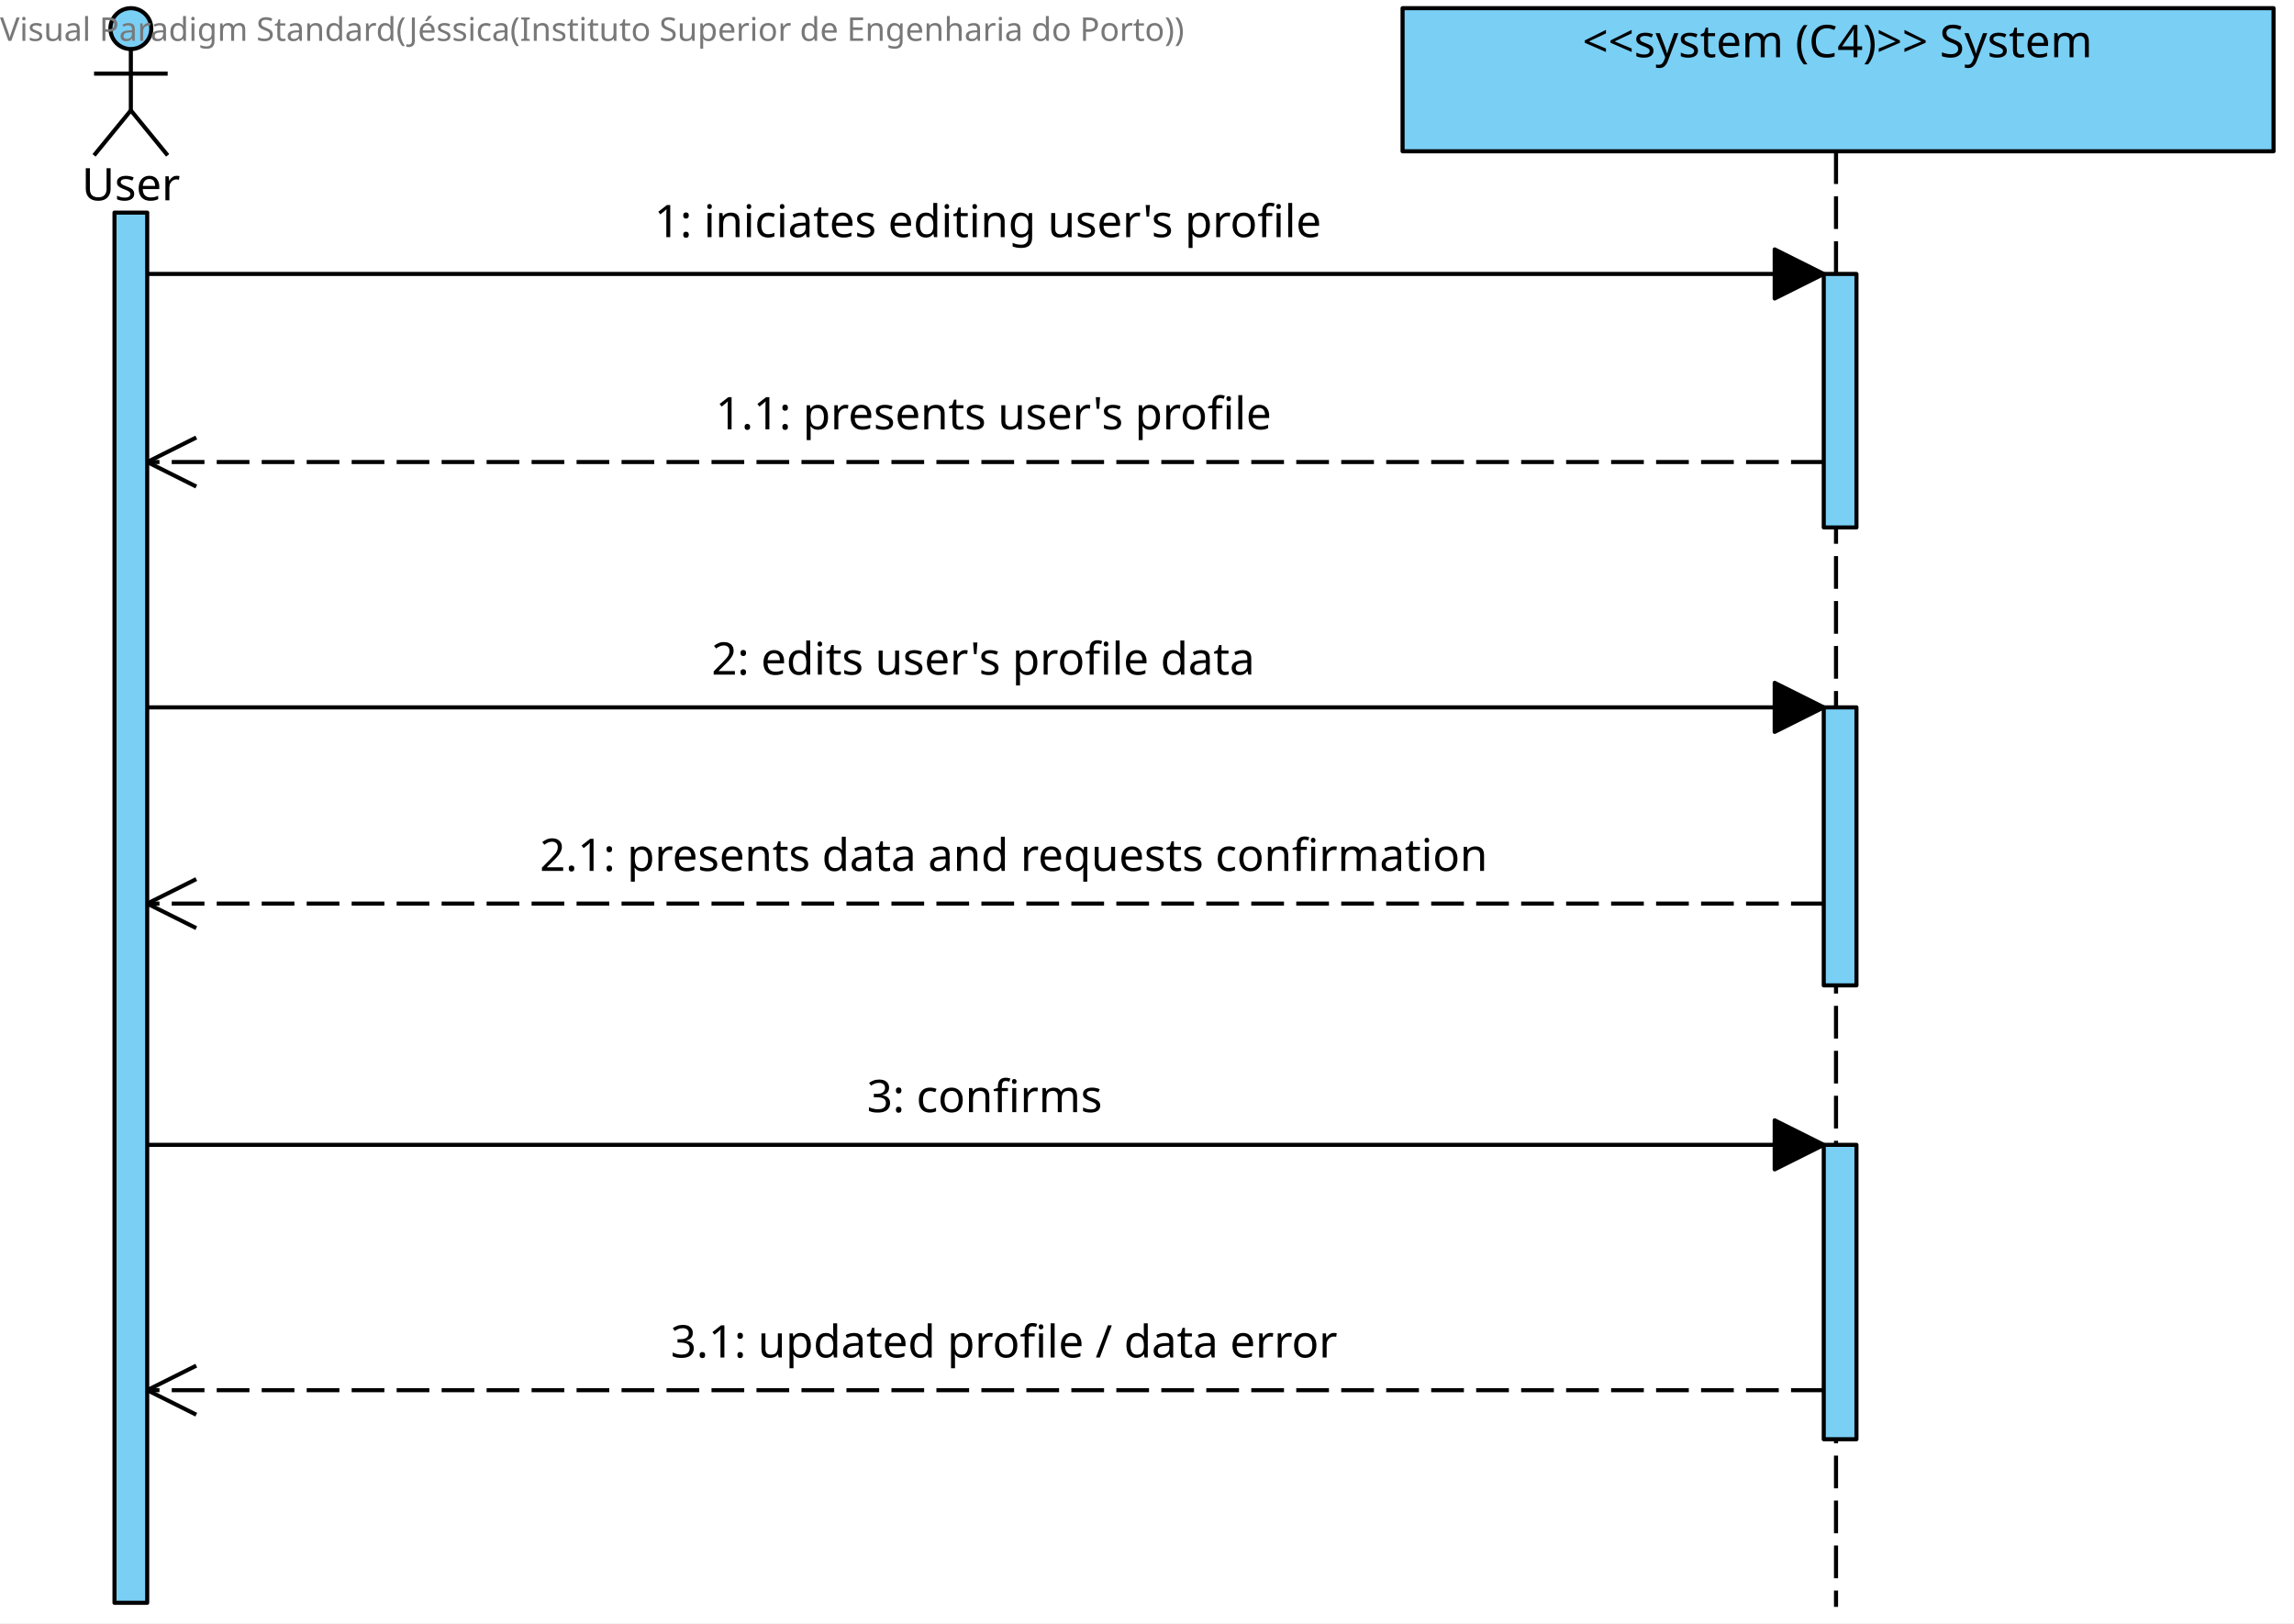
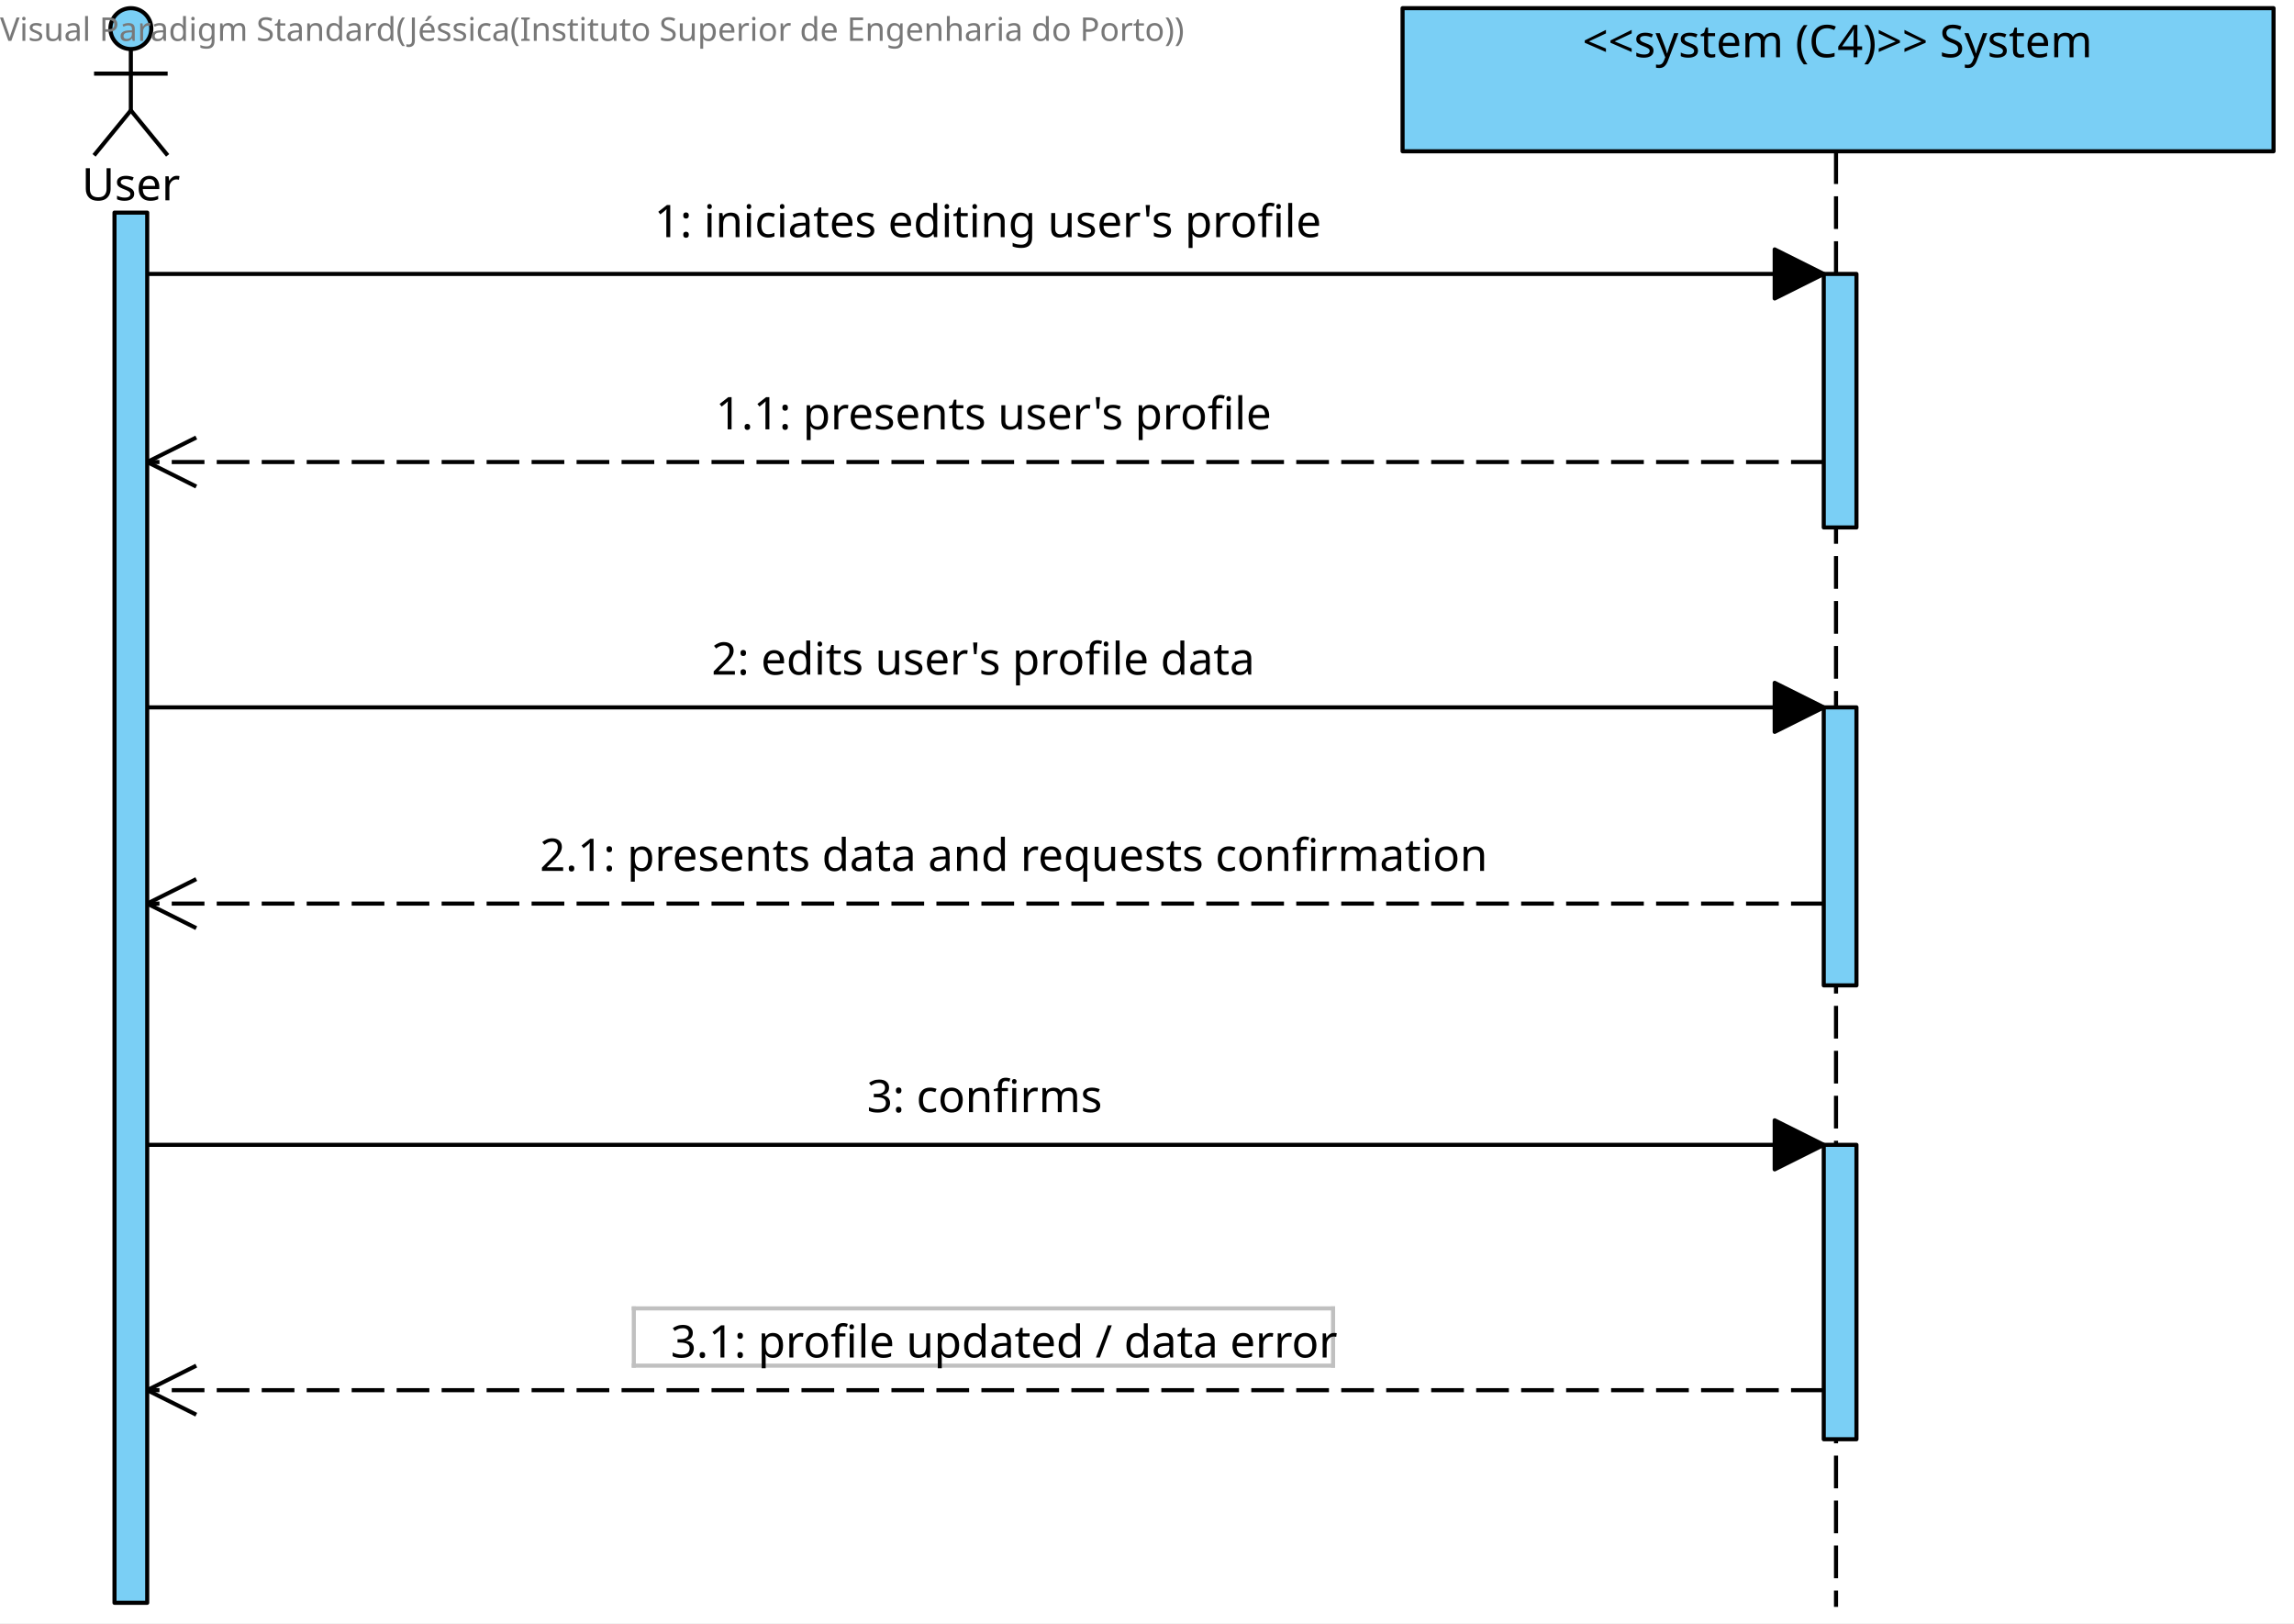
<svg xmlns="http://www.w3.org/2000/svg" fill-opacity="0" color-rendering="auto" color-interpolation="auto" text-rendering="auto" stroke="rgb(0,0,0)" stroke-linecap="square" width="561" stroke-miterlimit="10" shape-rendering="auto" stroke-opacity="0" fill="rgb(0,0,0)" stroke-dasharray="none" font-weight="normal" stroke-width="1" height="397" font-family="'Dialog'" font-style="normal" stroke-linejoin="miter" font-size="12px" stroke-dashoffset="0" image-rendering="auto">
  <defs id="genericDefs" />
  <g>
    <defs id="defs1">
      <clipPath clipPathUnits="userSpaceOnUse" id="clipPath1">
        <path d="M-7 -7 L225 -7 L225 402 L-7 402 L-7 -7 Z" />
      </clipPath>
      <clipPath clipPathUnits="userSpaceOnUse" id="clipPath2">
        <path d="M-7 -7 L71 -7 L71 402 L-7 402 L-7 -7 Z" />
      </clipPath>
      <clipPath clipPathUnits="userSpaceOnUse" id="clipPath3">
        <path d="M-7 -7 L19 -7 L19 73 L-7 73 L-7 -7 Z" />
      </clipPath>
      <clipPath clipPathUnits="userSpaceOnUse" id="clipPath4">
        <path d="M-7 -7 L19 -7 L19 79 L-7 79 L-7 -7 Z" />
      </clipPath>
      <clipPath clipPathUnits="userSpaceOnUse" id="clipPath5">
        <path d="M-7 -7 L19 -7 L19 83 L-7 83 L-7 -7 Z" />
      </clipPath>
      <clipPath clipPathUnits="userSpaceOnUse" id="clipPath6">
-         <path d="M-44 -15 L88 -15 L88 30 L-44 30 L-44 -15 Z" />
+         <path d="M-214 -15 L428 -15 L428 30 L-214 30 L-214 -15 Z" />
      </clipPath>
      <clipPath clipPathUnits="userSpaceOnUse" id="clipPath7">
-         <path d="M-214 -15 L428 -15 L428 30 L-214 30 L-214 -15 Z" />
+         <path d="M-44 -15 L88 -15 L88 30 L-44 30 L-44 -15 Z" />
      </clipPath>
      <clipPath clipPathUnits="userSpaceOnUse" id="clipPath8">
        <path d="M0 0 L514 0 L514 104 L0 104 L0 0 Z" />
      </clipPath>
      <clipPath clipPathUnits="userSpaceOnUse" id="clipPath9">
        <path d="M68 20 L68 35 L24 35 L24 20 ZM337 29 L337 44 L164 44 L164 29 ZM328 76 L328 91 L179 91 L179 76 ZM0 0 L0 104 L514 104 L514 0 Z" />
      </clipPath>
      <clipPath clipPathUnits="userSpaceOnUse" id="clipPath10">
        <path d="M328 30 L328 45 L179 45 L179 30 ZM0 0 L0 104 L179 104 L179 90 L325 90 L325 104 L514 104 L514 0 Z" />
      </clipPath>
      <clipPath clipPathUnits="userSpaceOnUse" id="clipPath11">
        <path d="M325 30 L325 45 L179 45 L179 30 ZM374 78 L374 93 L136 93 L136 78 ZM0 0 L0 104 L514 104 L514 0 Z" />
      </clipPath>
      <clipPath clipPathUnits="userSpaceOnUse" id="clipPath12">
        <path d="M374 30 L374 45 L136 45 L136 30 ZM0 0 L0 104 L216 104 L216 89 L290 89 L290 104 L514 104 L514 0 Z" />
      </clipPath>
      <clipPath clipPathUnits="userSpaceOnUse" id="clipPath13">
        <path d="M290 30 L290 45 L216 45 L216 30 ZM0 0 L0 104 L169 104 L169 90 L341 90 L341 104 L514 104 L514 0 Z" />
      </clipPath>
      <clipPath clipPathUnits="userSpaceOnUse" id="clipPath14">
        <path d="M341 30 L341 45 L169 45 L169 30 ZM0 0 L0 104 L514 104 L514 0 Z" />
      </clipPath>
      <clipPath clipPathUnits="userSpaceOnUse" id="clipPath15">
        <path d="M-172 -15 L344 -15 L344 30 L-172 30 L-172 -15 Z" />
      </clipPath>
      <clipPath clipPathUnits="userSpaceOnUse" id="clipPath16">
        <path d="M-74 -15 L148 -15 L148 30 L-74 30 L-74 -15 Z" />
      </clipPath>
      <clipPath clipPathUnits="userSpaceOnUse" id="clipPath17">
        <path d="M-238 -15 L476 -15 L476 30 L-238 30 L-238 -15 Z" />
      </clipPath>
      <clipPath clipPathUnits="userSpaceOnUse" id="clipPath18">
        <path d="M-146 -15 L292 -15 L292 30 L-146 30 L-146 -15 Z" />
      </clipPath>
      <clipPath clipPathUnits="userSpaceOnUse" id="clipPath19">
        <path d="M-149 -15 L298 -15 L298 30 L-149 30 L-149 -15 Z" />
      </clipPath>
      <clipPath clipPathUnits="userSpaceOnUse" id="clipPath20">
        <path d="M-173 -15 L346 -15 L346 30 L-173 30 L-173 -15 Z" />
      </clipPath>
    </defs>
    <g fill="white" text-rendering="geometricPrecision" fill-opacity="1" stroke-opacity="1" stroke="white">
      <rect x="0" width="561" height="397" y="0" stroke="none" />
    </g>
    <g font-size="11px" transform="translate(343,2)" fill-opacity="1" fill="rgb(122,207,245)" text-rendering="geometricPrecision" image-rendering="optimizeQuality" font-family="sans-serif" stroke="rgb(122,207,245)" stroke-opacity="1">
      <rect x="0" width="213" height="35" y="0" clip-path="url(#clipPath1)" stroke="none" />
    </g>
    <g stroke-linecap="butt" font-size="11px" transform="translate(343,2)" fill-opacity="1" fill="black" text-rendering="geometricPrecision" image-rendering="optimizeQuality" font-family="sans-serif" stroke-linejoin="round" stroke="black" stroke-opacity="1" stroke-miterlimit="0">
      <rect fill="none" x="0" width="213" height="35" y="0" clip-path="url(#clipPath1)" />
      <line clip-path="url(#clipPath1)" fill="none" x1="106" x2="106" y1="35" y2="391" stroke-linejoin="bevel" stroke-dasharray="8,3" />
    </g>
    <g font-size="11px" transform="translate(2,2)" fill-opacity="1" fill="rgb(122,207,245)" text-rendering="geometricPrecision" image-rendering="optimizeQuality" font-family="sans-serif" stroke="rgb(122,207,245)" stroke-opacity="1">
      <circle r="5" clip-path="url(#clipPath2)" cx="30" cy="5" stroke="none" />
      <rect x="26" width="8" height="340" y="50" clip-path="url(#clipPath2)" stroke="none" />
    </g>
    <g stroke-linecap="butt" font-size="11px" transform="translate(2,2)" fill-opacity="1" fill="black" text-rendering="geometricPrecision" image-rendering="optimizeQuality" font-family="sans-serif" stroke-linejoin="round" stroke="black" stroke-opacity="1" stroke-miterlimit="0">
      <circle fill="none" r="5" clip-path="url(#clipPath2)" cx="30" cy="5" />
      <rect fill="none" x="26" width="8" height="340" y="50" clip-path="url(#clipPath2)" />
      <line y2="25" fill="none" x1="30" clip-path="url(#clipPath2)" x2="30" y1="10" />
      <line y2="36" fill="none" x1="30" clip-path="url(#clipPath2)" x2="21" y1="25" />
      <line y2="36" fill="none" x1="30" clip-path="url(#clipPath2)" x2="39" y1="25" />
      <line y2="16" fill="none" x1="21" clip-path="url(#clipPath2)" x2="39" y1="16" />
    </g>
    <g font-size="11px" transform="translate(446,67)" fill-opacity="1" fill="rgb(122,207,245)" text-rendering="geometricPrecision" image-rendering="optimizeQuality" font-family="sans-serif" stroke="rgb(122,207,245)" stroke-opacity="1">
      <rect x="0" width="8" height="62" y="0" clip-path="url(#clipPath3)" stroke="none" />
    </g>
    <g stroke-linecap="butt" font-size="11px" transform="translate(446,67)" fill-opacity="1" fill="black" text-rendering="geometricPrecision" image-rendering="optimizeQuality" font-family="sans-serif" stroke-linejoin="round" stroke="black" stroke-opacity="1" stroke-miterlimit="0">
      <rect fill="none" x="0" width="8" height="62" y="0" clip-path="url(#clipPath3)" />
    </g>
    <g font-size="11px" transform="translate(446,173)" fill-opacity="1" fill="rgb(122,207,245)" text-rendering="geometricPrecision" image-rendering="optimizeQuality" font-family="sans-serif" stroke="rgb(122,207,245)" stroke-opacity="1">
      <rect x="0" width="8" height="68" y="0" clip-path="url(#clipPath4)" stroke="none" />
    </g>
    <g stroke-linecap="butt" font-size="11px" transform="translate(446,173)" fill-opacity="1" fill="black" text-rendering="geometricPrecision" image-rendering="optimizeQuality" font-family="sans-serif" stroke-linejoin="round" stroke="black" stroke-opacity="1" stroke-miterlimit="0">
      <rect fill="none" x="0" width="8" height="68" y="0" clip-path="url(#clipPath4)" />
    </g>
    <g font-size="11px" transform="translate(446,280)" fill-opacity="1" fill="rgb(122,207,245)" text-rendering="geometricPrecision" image-rendering="optimizeQuality" font-family="sans-serif" stroke="rgb(122,207,245)" stroke-opacity="1">
      <rect x="0" width="8" height="72" y="0" clip-path="url(#clipPath5)" stroke="none" />
    </g>
    <g stroke-linecap="butt" font-size="11px" transform="translate(446,280)" fill-opacity="1" fill="black" text-rendering="geometricPrecision" image-rendering="optimizeQuality" font-family="sans-serif" stroke-linejoin="round" stroke="black" stroke-opacity="1" stroke-miterlimit="0">
      <rect fill="none" x="0" width="8" height="72" y="0" clip-path="url(#clipPath5)" />
    </g>
+     <g font-size="11px" transform="translate(343,2)" fill-opacity="1" fill="black" text-rendering="geometricPrecision" image-rendering="optimizeQuality" font-family="sans-serif" stroke="black" stroke-opacity="1">
+       <text x="44" xml:space="preserve" y="12" clip-path="url(#clipPath6)" stroke="none">&lt;&lt;system (C4)&gt;&gt; System</text>
+     </g>
    <g font-size="11px" transform="translate(10,37)" fill-opacity="1" fill="black" text-rendering="geometricPrecision" image-rendering="optimizeQuality" font-family="sans-serif" stroke="black" stroke-opacity="1">
-       <text x="10" xml:space="preserve" y="12" clip-path="url(#clipPath6)" stroke="none">User</text>
-     </g>
-     <g font-size="11px" transform="translate(343,2)" fill-opacity="1" fill="black" text-rendering="geometricPrecision" image-rendering="optimizeQuality" font-family="sans-serif" stroke="black" stroke-opacity="1">
-       <text x="44" xml:space="preserve" y="12" clip-path="url(#clipPath7)" stroke="none">&lt;&lt;system (C4)&gt;&gt; System</text>
+       <text x="10" xml:space="preserve" y="12" clip-path="url(#clipPath7)" stroke="none">User</text>
    </g>
    <g stroke-linecap="butt" font-size="11px" transform="translate(-14,17)" fill-opacity="1" fill="black" text-rendering="geometricPrecision" image-rendering="optimizeQuality" font-family="sans-serif" stroke-linejoin="round" stroke="black" stroke-opacity="1">
      <line y2="50" fill="none" x1="50" clip-path="url(#clipPath9)" x2="460" y1="50" />
      <polygon points=" 460 50 448 44 448 56" clip-path="url(#clipPath9)" stroke="none" />
      <polygon fill="none" points=" 460 50 448 44 448 56" clip-path="url(#clipPath9)" />
    </g>
    <g fill-opacity="1" text-rendering="geometricPrecision" stroke="black" stroke-linecap="butt" transform="translate(-14,63)" stroke-miterlimit="0" stroke-opacity="1" fill="black" stroke-dasharray="8,3" font-family="sans-serif" stroke-linejoin="round" font-size="11px" image-rendering="optimizeQuality">
      <line y2="50" fill="none" x1="460" clip-path="url(#clipPath10)" x2="50" y1="50" />
      <line clip-path="url(#clipPath10)" fill="none" x1="50" x2="62" y1="50" y2="56" stroke-dasharray="none" stroke-miterlimit="10" />
      <line clip-path="url(#clipPath10)" fill="none" x1="50" x2="62" y1="50" y2="44" stroke-dasharray="none" stroke-miterlimit="10" />
    </g>
    <g stroke-linecap="butt" font-size="11px" transform="translate(-14,123)" fill-opacity="1" fill="black" text-rendering="geometricPrecision" image-rendering="optimizeQuality" font-family="sans-serif" stroke-linejoin="round" stroke="black" stroke-opacity="1">
      <line y2="50" fill="none" x1="50" clip-path="url(#clipPath11)" x2="460" y1="50" />
      <polygon points=" 460 50 448 44 448 56" clip-path="url(#clipPath11)" stroke="none" />
      <polygon fill="none" points=" 460 50 448 44 448 56" clip-path="url(#clipPath11)" />
    </g>
    <g fill-opacity="1" text-rendering="geometricPrecision" stroke="black" stroke-linecap="butt" transform="translate(-14,171)" stroke-miterlimit="0" stroke-opacity="1" fill="black" stroke-dasharray="8,3" font-family="sans-serif" stroke-linejoin="round" font-size="11px" image-rendering="optimizeQuality">
      <line y2="50" fill="none" x1="460" clip-path="url(#clipPath12)" x2="50" y1="50" />
      <line clip-path="url(#clipPath12)" fill="none" x1="50" x2="62" y1="50" y2="56" stroke-dasharray="none" stroke-miterlimit="10" />
      <line clip-path="url(#clipPath12)" fill="none" x1="50" x2="62" y1="50" y2="44" stroke-dasharray="none" stroke-miterlimit="10" />
    </g>
    <g stroke-linecap="butt" font-size="11px" transform="translate(-14,230)" fill-opacity="1" fill="black" text-rendering="geometricPrecision" image-rendering="optimizeQuality" font-family="sans-serif" stroke-linejoin="round" stroke="black" stroke-opacity="1">
      <line y2="50" fill="none" x1="50" clip-path="url(#clipPath13)" x2="460" y1="50" />
      <polygon points=" 460 50 448 44 448 56" clip-path="url(#clipPath13)" stroke="none" />
      <polygon fill="none" points=" 460 50 448 44 448 56" clip-path="url(#clipPath13)" />
    </g>
    <g fill-opacity="1" text-rendering="geometricPrecision" stroke="black" stroke-linecap="butt" transform="translate(-14,290)" stroke-miterlimit="0" stroke-opacity="1" fill="black" stroke-dasharray="8,3" font-family="sans-serif" stroke-linejoin="round" font-size="11px" image-rendering="optimizeQuality">
      <line y2="50" fill="none" x1="460" clip-path="url(#clipPath14)" x2="50" y1="50" />
      <line clip-path="url(#clipPath14)" fill="none" x1="50" x2="62" y1="50" y2="56" stroke-dasharray="none" stroke-miterlimit="10" />
      <line clip-path="url(#clipPath14)" fill="none" x1="50" x2="62" y1="50" y2="44" stroke-dasharray="none" stroke-miterlimit="10" />
    </g>
    <g font-size="11px" transform="translate(155,320)" fill-opacity="1" fill="white" text-rendering="geometricPrecision" image-rendering="optimizeQuality" font-family="sans-serif" stroke="white" stroke-opacity="1">
      <rect x="0" width="172" height="15" y="0" clip-path="url(#clipPath15)" stroke="none" />
-       <text fill="black" x="9" xml:space="preserve" y="12" clip-path="url(#clipPath15)" stroke="none">3.1: updated profile / data error</text>
+       <line clip-path="url(#clipPath15)" fill="none" x1="0" x2="171" y1="0" y2="0" stroke="silver" />
+       <line clip-path="url(#clipPath15)" fill="none" x1="171" x2="171" y1="0" y2="14" stroke="silver" />
+       <line clip-path="url(#clipPath15)" fill="none" x1="171" x2="0" y1="14" y2="14" stroke="silver" />
+       <line clip-path="url(#clipPath15)" fill="none" x1="0" x2="0" y1="0" y2="14" stroke="silver" />
+       <text fill="black" x="9" xml:space="preserve" y="12" clip-path="url(#clipPath15)" stroke="none">3.1: profile updated / data error</text>
    </g>
    <g font-size="11px" transform="translate(202,260)" fill-opacity="1" fill="white" text-rendering="geometricPrecision" image-rendering="optimizeQuality" font-family="sans-serif" stroke="white" stroke-opacity="1">
      <rect x="0" width="74" height="15" y="0" clip-path="url(#clipPath16)" stroke="none" />
      <text fill="black" x="10" xml:space="preserve" y="12" clip-path="url(#clipPath16)" stroke="none">3: confirms</text>
    </g>
    <g font-size="11px" transform="translate(122,201)" fill-opacity="1" fill="white" text-rendering="geometricPrecision" image-rendering="optimizeQuality" font-family="sans-serif" stroke="white" stroke-opacity="1">
      <rect x="0" width="238" height="15" y="0" clip-path="url(#clipPath17)" stroke="none" />
      <text fill="black" x="10" xml:space="preserve" y="12" clip-path="url(#clipPath17)" stroke="none">2.1: presents data and requests confirmation</text>
    </g>
    <g font-size="11px" transform="translate(165,153)" fill-opacity="1" fill="white" text-rendering="geometricPrecision" image-rendering="optimizeQuality" font-family="sans-serif" stroke="white" stroke-opacity="1">
      <rect x="0" width="146" height="15" y="0" clip-path="url(#clipPath18)" stroke="none" />
      <text fill="black" x="9" xml:space="preserve" y="12" clip-path="url(#clipPath18)" stroke="none">2: edits user's profile data</text>
    </g>
    <g font-size="11px" transform="translate(165,93)" fill-opacity="1" fill="white" text-rendering="geometricPrecision" image-rendering="optimizeQuality" font-family="sans-serif" stroke="white" stroke-opacity="1">
      <rect x="0" width="149" height="15" y="0" clip-path="url(#clipPath19)" stroke="none" />
      <text fill="black" x="10" xml:space="preserve" y="12" clip-path="url(#clipPath19)" stroke="none">1.1: presents user's profile</text>
    </g>
    <g font-size="11px" transform="translate(150,46)" fill-opacity="1" fill="white" text-rendering="geometricPrecision" image-rendering="optimizeQuality" font-family="sans-serif" stroke="white" stroke-opacity="1">
      <rect x="0" width="173" height="15" y="0" clip-path="url(#clipPath20)" stroke="none" />
      <text fill="black" x="10" xml:space="preserve" y="12" clip-path="url(#clipPath20)" stroke="none">1: iniciates editing user's profile</text>
    </g>
    <g font-size="8px" fill-opacity="1" fill="rgb(120,120,120)" text-rendering="geometricPrecision" image-rendering="optimizeQuality" stroke="rgb(120,120,120)" stroke-opacity="1">
      <text x="0" xml:space="preserve" y="10" stroke="none">Visual Paradigm Standard(Jéssica(Instituto Superior de Engenharia do Porto))</text>
    </g>
  </g>
</svg>
